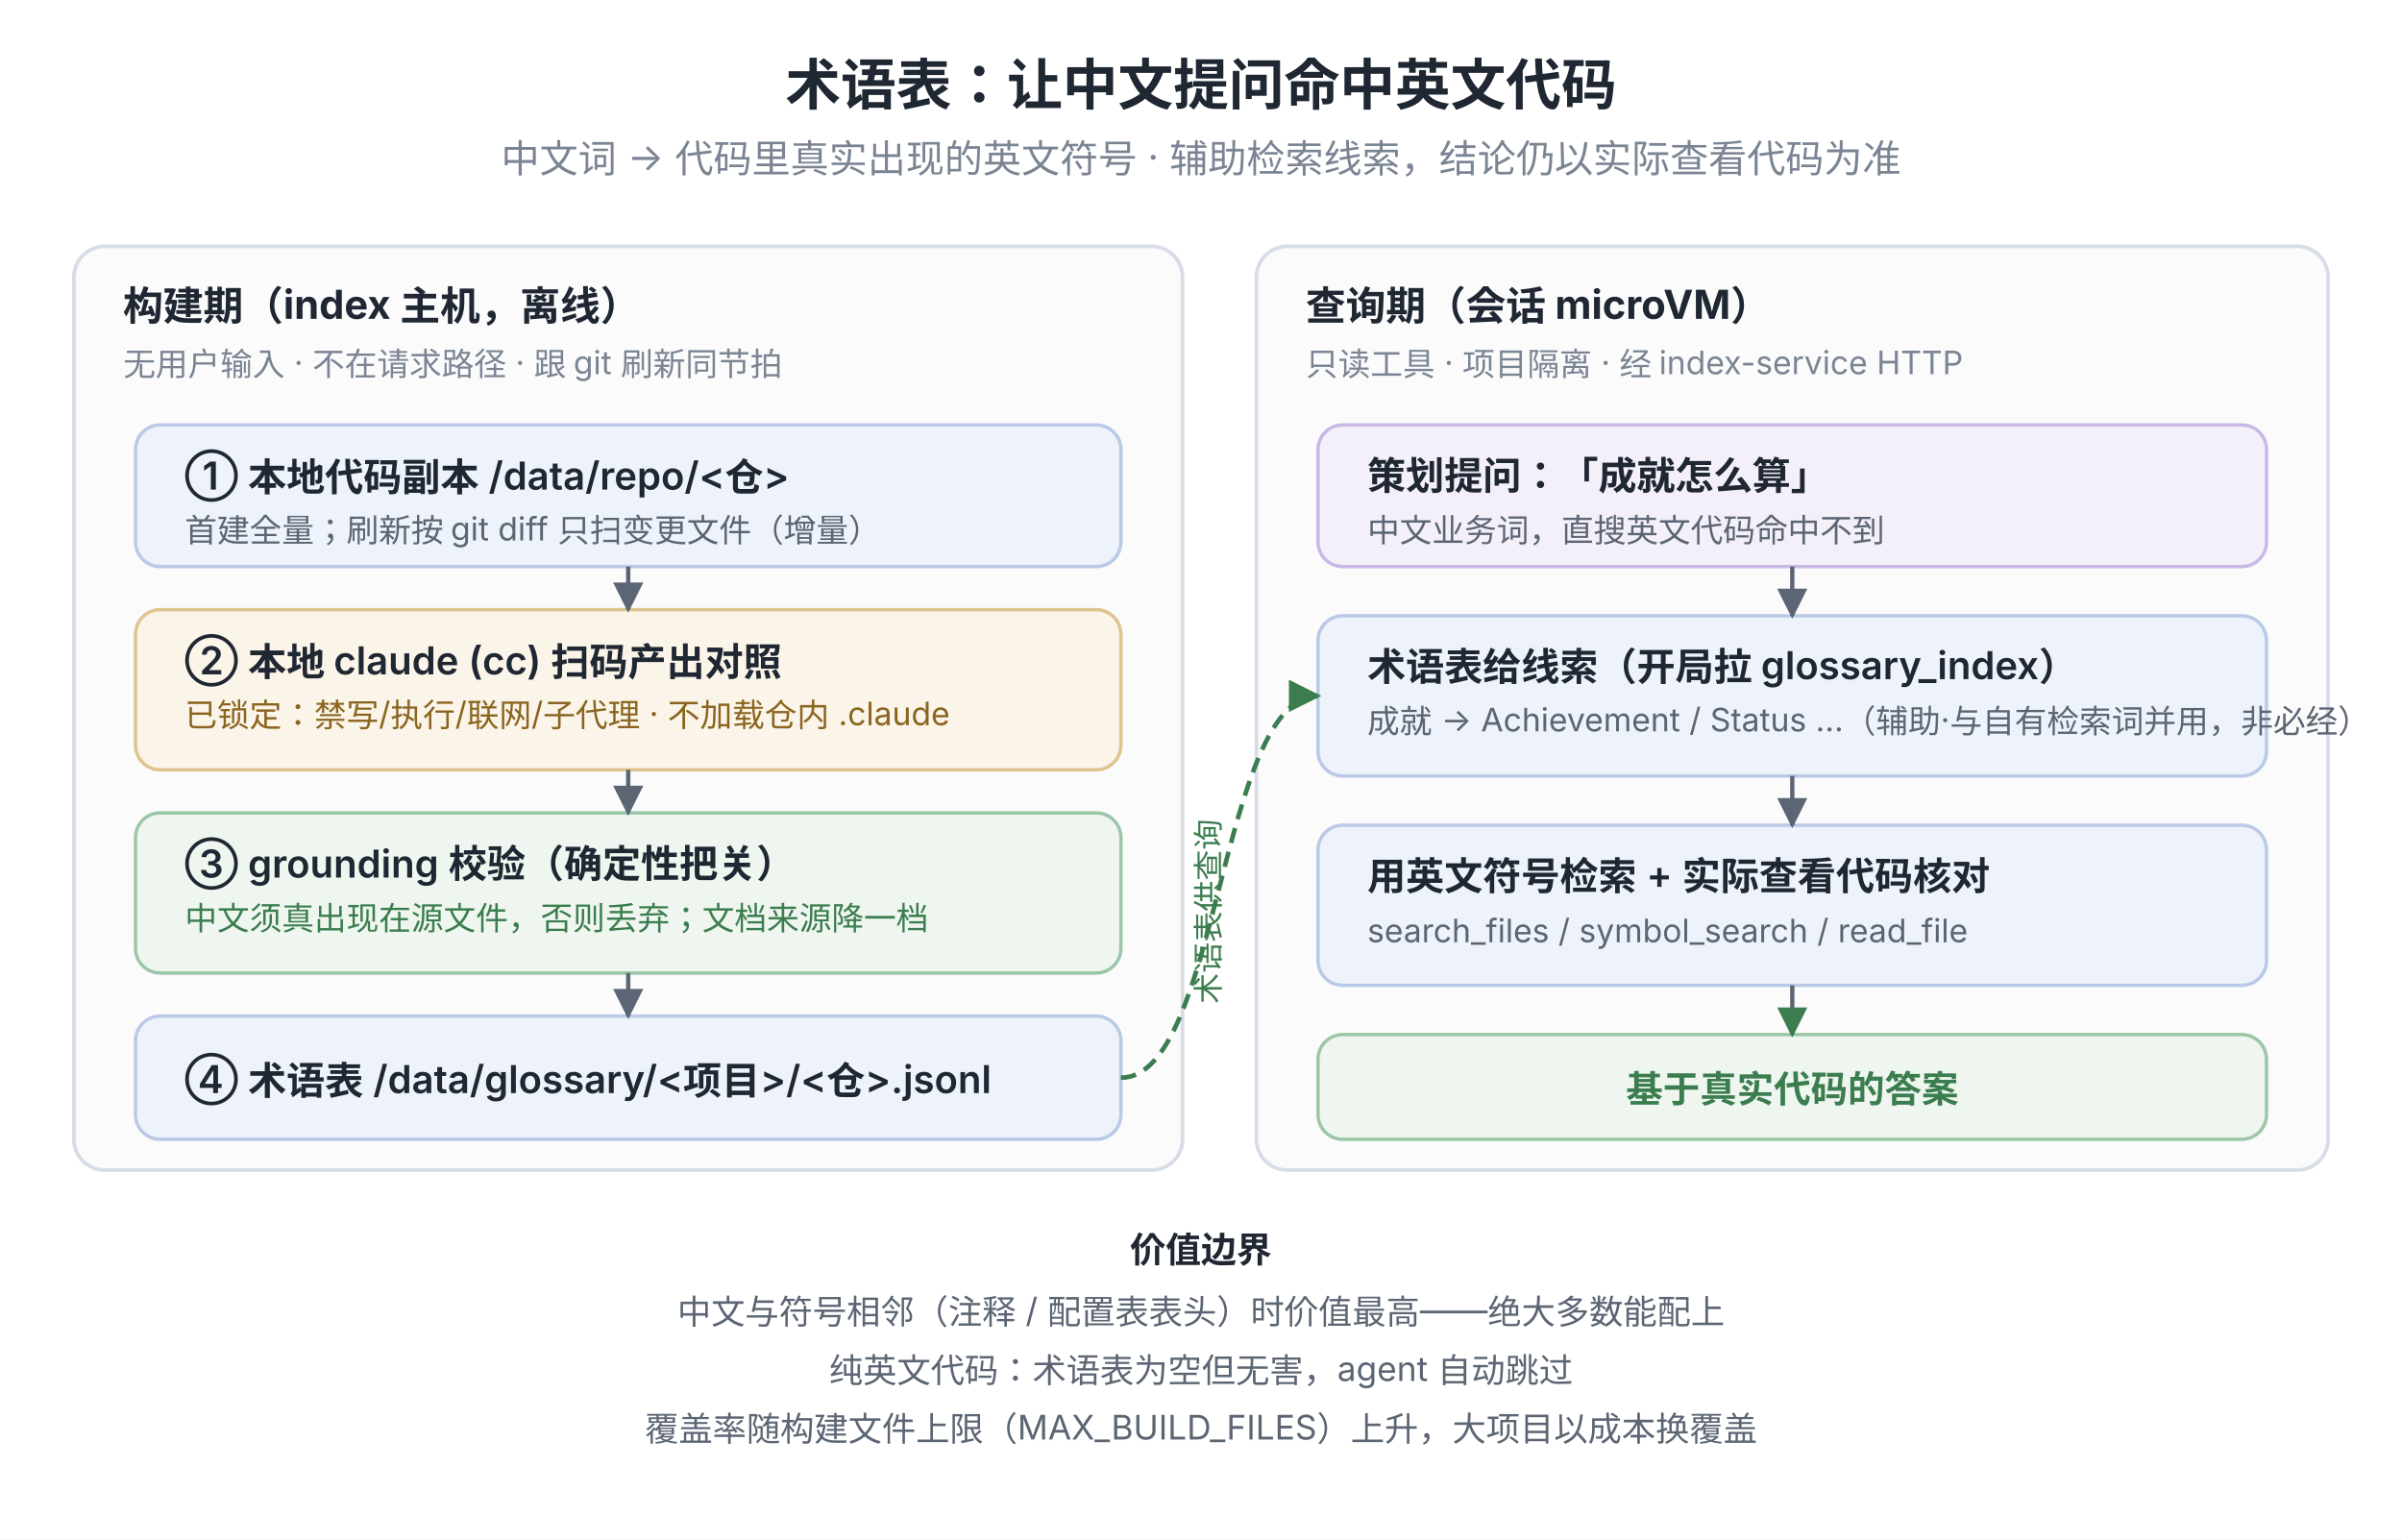
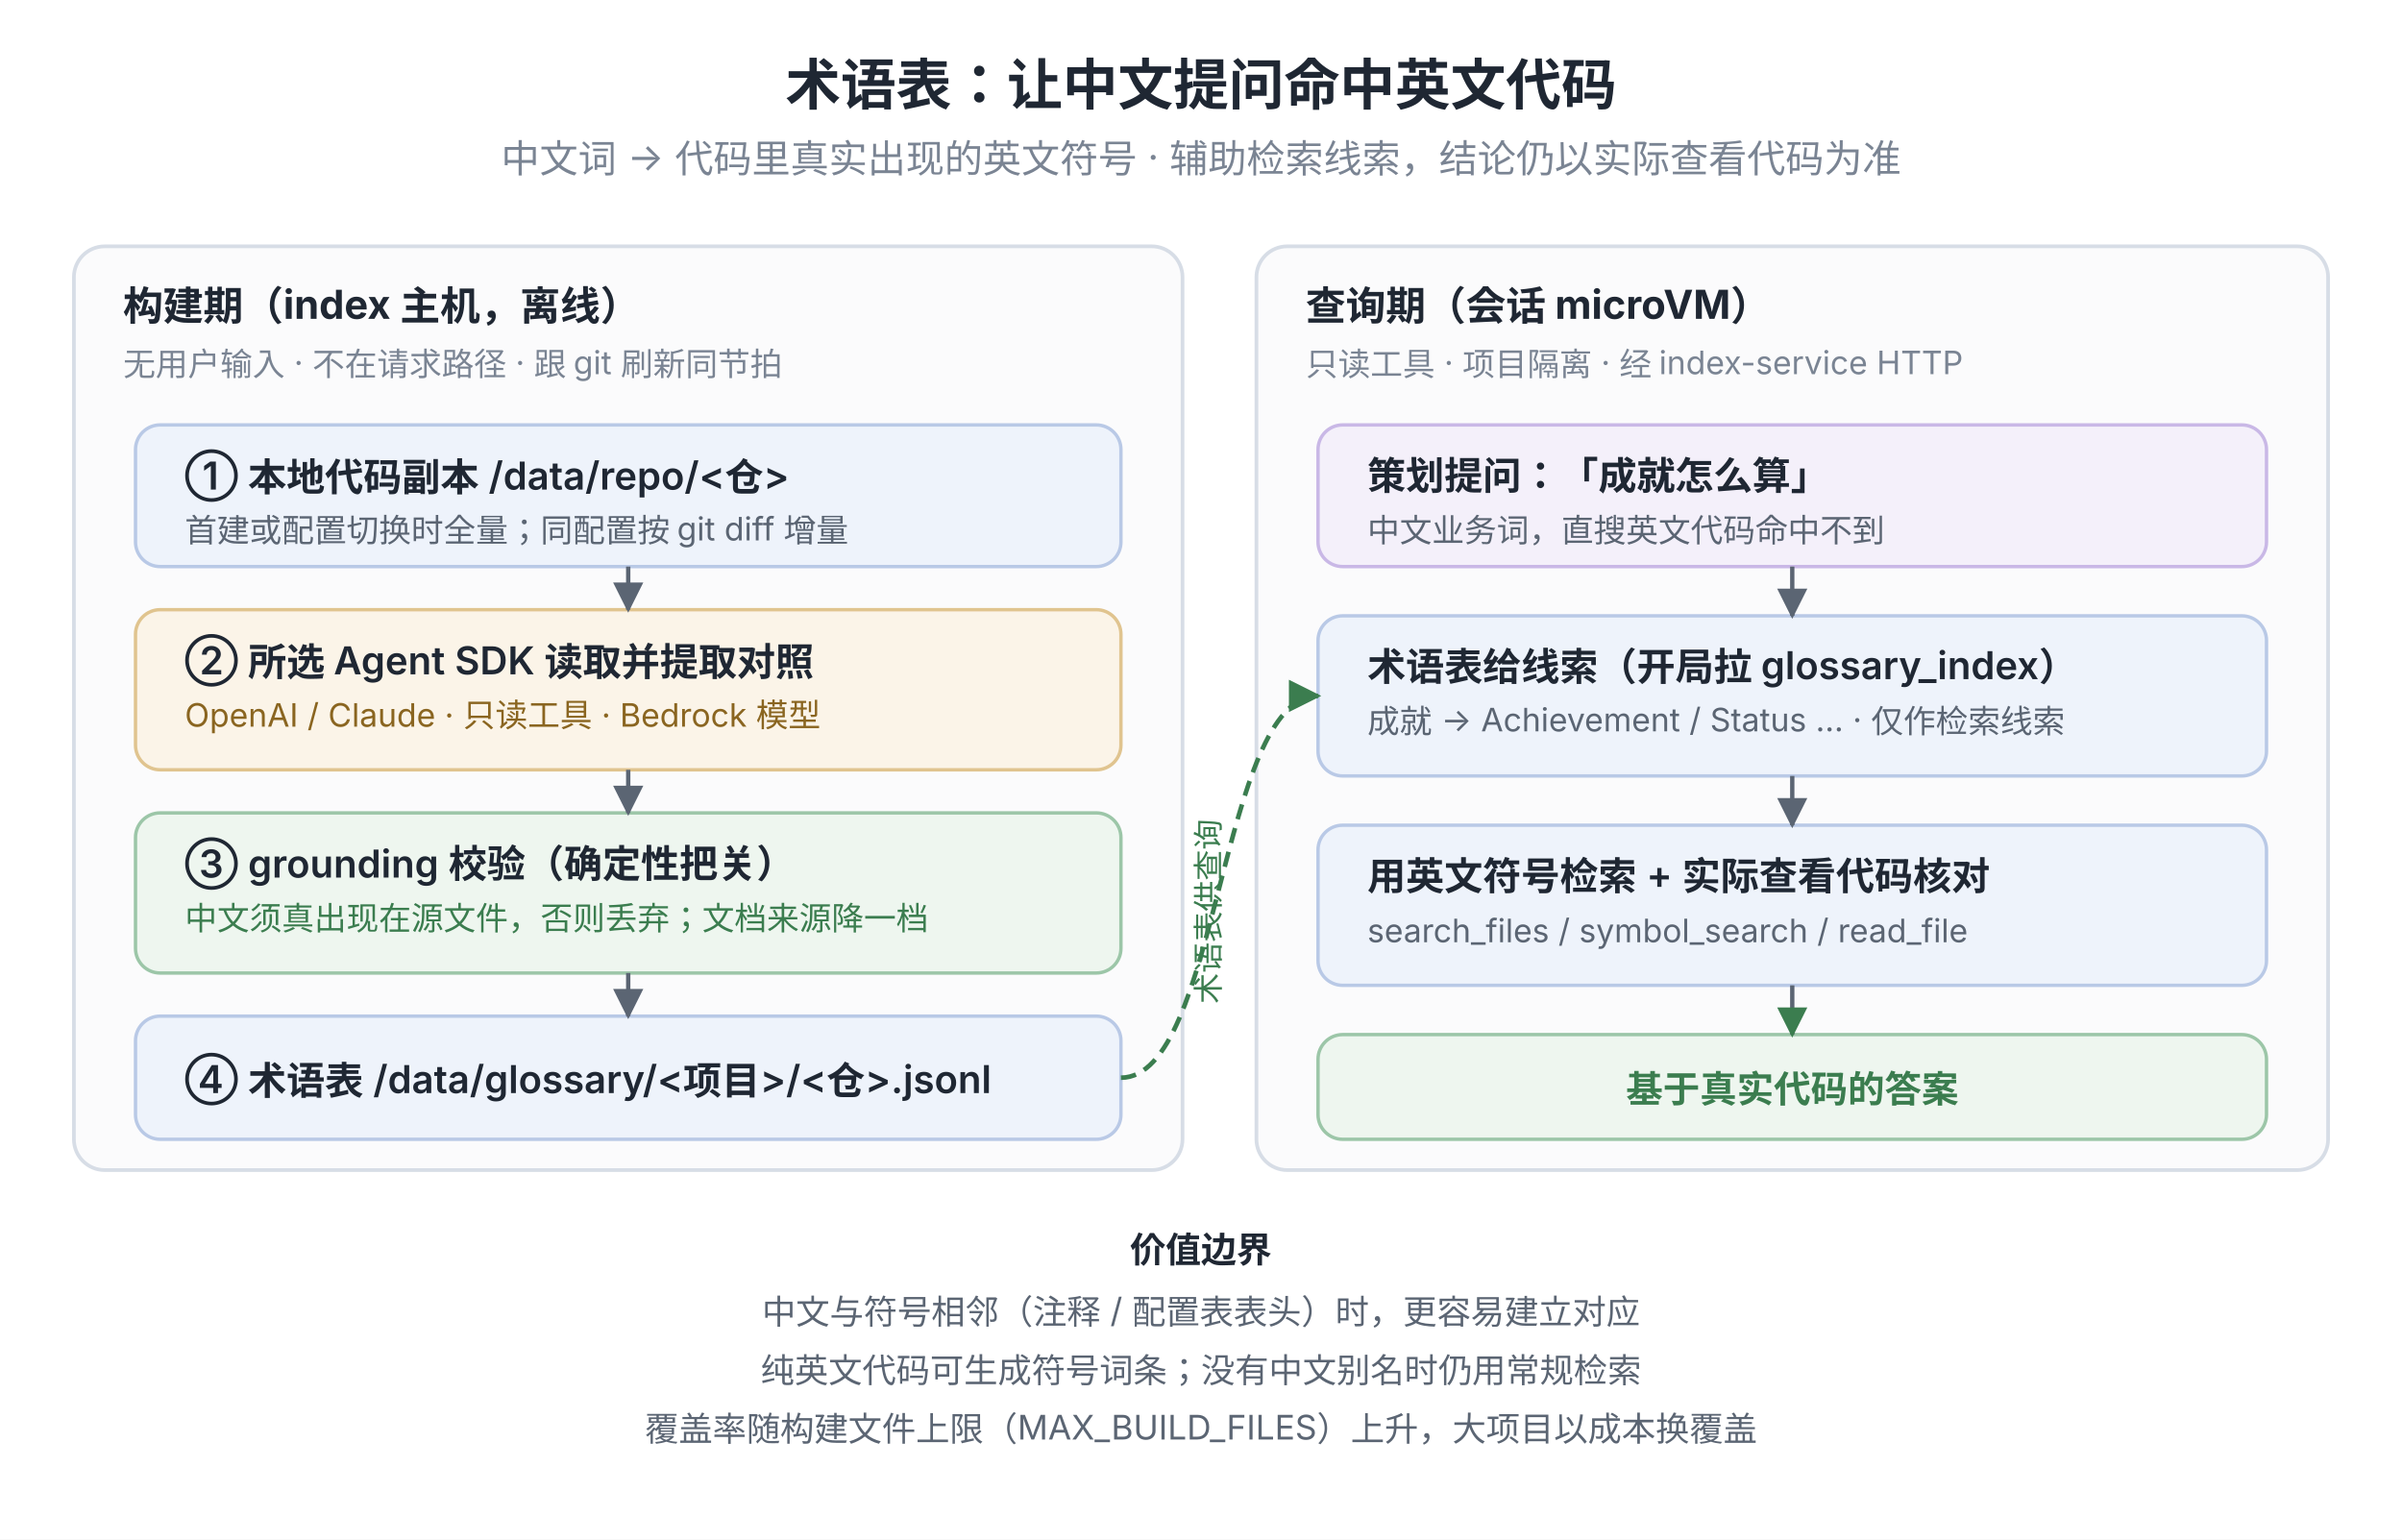
<svg xmlns="http://www.w3.org/2000/svg" width="780" height="500" viewBox="0 0 780 500" font-family="-apple-system, BlinkMacSystemFont, 'Segoe UI', 'PingFang SC', 'Microsoft YaHei', sans-serif">
  <defs>
    <marker id="ar" viewBox="0 0 10 10" refX="9" refY="5" markerWidth="7" markerHeight="7" orient="auto-start-reverse">
      <path d="M0,0 L10,5 L0,10 z" fill="#5b6573" />
    </marker>
    <marker id="arg" viewBox="0 0 10 10" refX="9" refY="5" markerWidth="7" markerHeight="7" orient="auto-start-reverse">
      <path d="M0,0 L10,5 L0,10 z" fill="#3b7d4f" />
    </marker>
  </defs>
  <rect x="0" y="0" width="780" height="500" fill="#ffffff" />
  <text x="390" y="34" text-anchor="middle" font-size="18" font-weight="700" fill="#1f2733">术语表：让中文提问命中英文代码</text>
  <text x="390" y="56" text-anchor="middle" font-size="12.5" fill="#7a8493">中文词 → 代码里真实出现的英文符号 · 辅助检索线索，结论仍以实际查看代码为准</text>
  <rect x="24" y="80" width="360" height="300" rx="10" fill="#fbfbfc" stroke="#d7dde6" stroke-width="1.2" />
  <text x="40" y="104" font-size="13" font-weight="700" fill="#1f2733">构建期（index 主机，离线）</text>
  <text x="40" y="122" font-size="10.5" fill="#7a8493">无用户输入 · 不在请求路径 · 跟 git 刷新同节拍</text>
  <rect x="44" y="138" width="320" height="46" rx="8" fill="#eef3fb" stroke="#b9c9e6" stroke-width="1.1" />
  <text x="60" y="159" font-size="12.5" font-weight="600" fill="#1f2733">① 本地代码副本 /data/repo/&lt;仓&gt;</text>
-   <text x="60" y="176" font-size="10.5" fill="#5b6573">首建全量；刷新按 git diff 只扫变更文件（增量）</text>
+   <text x="60" y="176" font-size="10.5" fill="#5b6573">首建或配置切换时全量；同配置按 git diff 增量</text>
  <rect x="44" y="198" width="320" height="52" rx="8" fill="#fbf4e8" stroke="#e0c48f" stroke-width="1.1" />
-   <text x="60" y="219" font-size="12.5" font-weight="600" fill="#1f2733">② 本地 claude (cc) 扫码产出对照</text>
-   <text x="60" y="236" font-size="10.5" fill="#8a6520">已锁定：禁写/执行/联网/子代理 · 不加载仓内 .claude</text>
+   <text x="60" y="219" font-size="12.5" font-weight="600" fill="#1f2733">② 所选 Agent SDK 读取并提取对照</text>
+   <text x="60" y="236" font-size="10.5" fill="#8a6520">OpenAI / Claude · 只读工具 · Bedrock 模型</text>
  <rect x="44" y="264" width="320" height="52" rx="8" fill="#eef6ef" stroke="#9cc6a8" stroke-width="1.1" />
  <text x="60" y="285" font-size="12.5" font-weight="600" fill="#1f2733">③ grounding 校验（确定性把关）</text>
  <text x="60" y="302" font-size="10.5" fill="#3b7d4f">中文须真出现在源文件，否则丢弃；文档来源降一档</text>
  <rect x="44" y="330" width="320" height="40" rx="8" fill="#eef3fb" stroke="#b9c9e6" stroke-width="1.1" />
  <text x="60" y="355" font-size="12.5" font-weight="600" fill="#1f2733">④ 术语表 /data/glossary/&lt;项目&gt;/&lt;仓&gt;.jsonl</text>
  <line x1="204" y1="184" x2="204" y2="198" stroke="#5b6573" stroke-width="1.4" marker-end="url(#ar)" />
  <line x1="204" y1="250" x2="204" y2="264" stroke="#5b6573" stroke-width="1.4" marker-end="url(#ar)" />
  <line x1="204" y1="316" x2="204" y2="330" stroke="#5b6573" stroke-width="1.4" marker-end="url(#ar)" />
  <rect x="408" y="80" width="348" height="300" rx="10" fill="#fbfbfc" stroke="#d7dde6" stroke-width="1.2" />
  <text x="424" y="104" font-size="13" font-weight="700" fill="#1f2733">查询期（会话 microVM）</text>
  <text x="424" y="122" font-size="10.5" fill="#7a8493">只读工具 · 项目隔离 · 经 index-service HTTP</text>
  <rect x="428" y="138" width="308" height="46" rx="8" fill="#f4f0fa" stroke="#c9b8e6" stroke-width="1.1" />
  <text x="444" y="159" font-size="12.5" font-weight="600" fill="#1f2733">策划提问：「成就怎么算」</text>
  <text x="444" y="176" font-size="10.5" fill="#5b6573">中文业务词，直搜英文代码命中不到</text>
  <rect x="428" y="200" width="308" height="52" rx="8" fill="#eef3fb" stroke="#b9c9e6" stroke-width="1.1" />
  <text x="444" y="221" font-size="12.5" font-weight="600" fill="#1f2733">术语表给线索（开局拉 glossary_index）</text>
-   <text x="444" y="238" font-size="10.5" fill="#5b6573">成就 → Achievement / Status …（辅助·与自有检索词并用，非必经）</text>
+   <text x="444" y="238" font-size="10.5" fill="#5b6573">成就 → Achievement / Status … · 仅作检索线索</text>
  <rect x="428" y="268" width="308" height="52" rx="8" fill="#eef3fb" stroke="#b9c9e6" stroke-width="1.1" />
  <text x="444" y="289" font-size="12.5" font-weight="600" fill="#1f2733">用英文符号检索 + 实际查看代码核对</text>
  <text x="444" y="306" font-size="10.5" fill="#5b6573">search_files / symbol_search / read_file</text>
  <rect x="428" y="336" width="308" height="34" rx="8" fill="#eef6ef" stroke="#9cc6a8" stroke-width="1.1" />
  <text x="582" y="358" text-anchor="middle" font-size="12" font-weight="600" fill="#3b7d4f">基于真实代码的答案</text>
  <line x1="582" y1="184" x2="582" y2="200" stroke="#5b6573" stroke-width="1.4" marker-end="url(#ar)" />
  <line x1="582" y1="252" x2="582" y2="268" stroke="#5b6573" stroke-width="1.4" marker-end="url(#ar)" />
  <line x1="582" y1="320" x2="582" y2="336" stroke="#5b6573" stroke-width="1.4" marker-end="url(#arg)" />
  <path d="M364,350 C396,350 396,226 428,226" fill="none" stroke="#3b7d4f" stroke-width="1.5" stroke-dasharray="5 3" marker-end="url(#arg)" />
  <text x="396" y="296" text-anchor="middle" font-size="10" fill="#3b7d4f" transform="rotate(-90 396 296)">术语表供查询</text>
  <text x="390" y="410" text-anchor="middle" font-size="11.5" font-weight="600" fill="#1f2733">价值边界</text>
-   <text x="390" y="430" text-anchor="middle" font-size="11" fill="#5b6573">中文与符号相邻（注释 / 配置表表头）时价值最高——绝大多数能配上</text>
-   <text x="390" y="449" text-anchor="middle" font-size="11" fill="#5b6573">纯英文代码：术语表为空但无害，agent 自动跳过</text>
+   <text x="390" y="430" text-anchor="middle" font-size="11" fill="#5b6573">中文与符号相邻（注释 / 配置表表头）时，更容易建立对应</text>
+   <text x="390" y="449" text-anchor="middle" font-size="11" fill="#5b6573">纯英文代码可生成符号词条；没有中文别名时仍用常规检索</text>
  <text x="390" y="468" text-anchor="middle" font-size="11" fill="#5b6573">覆盖率随构建文件上限（MAX_BUILD_FILES）上升，大项目以成本换覆盖</text>
</svg>
